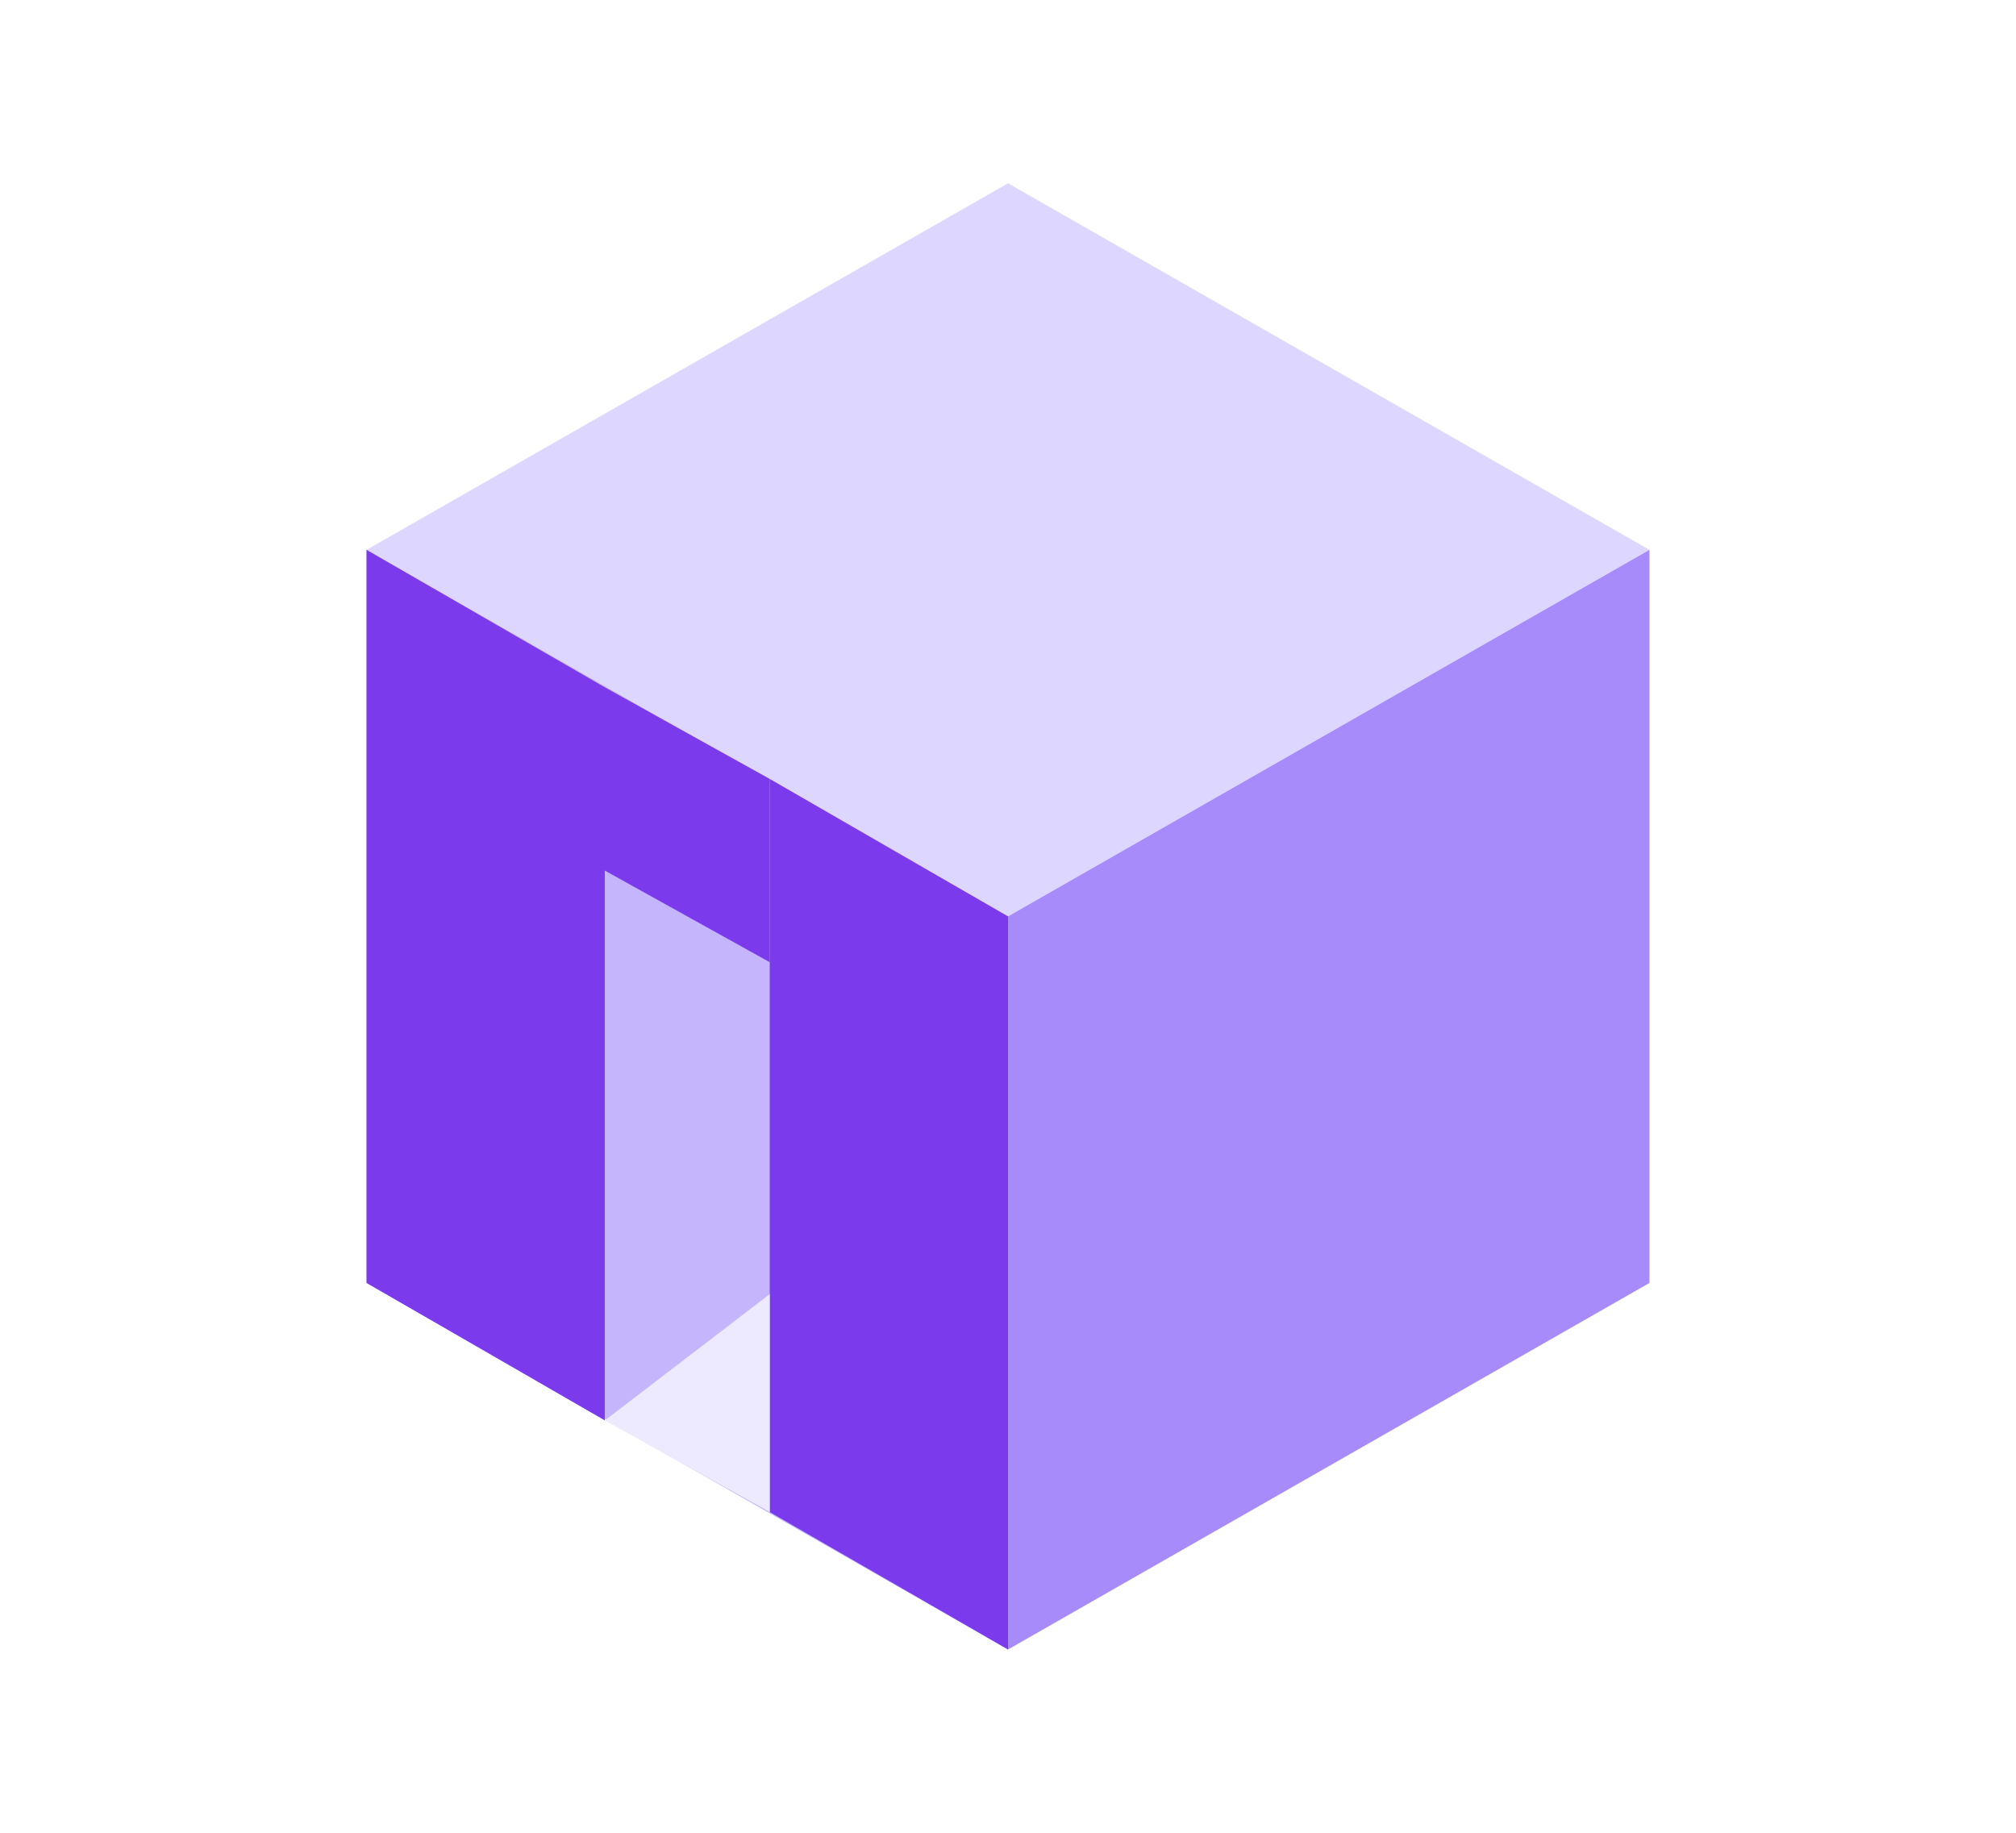
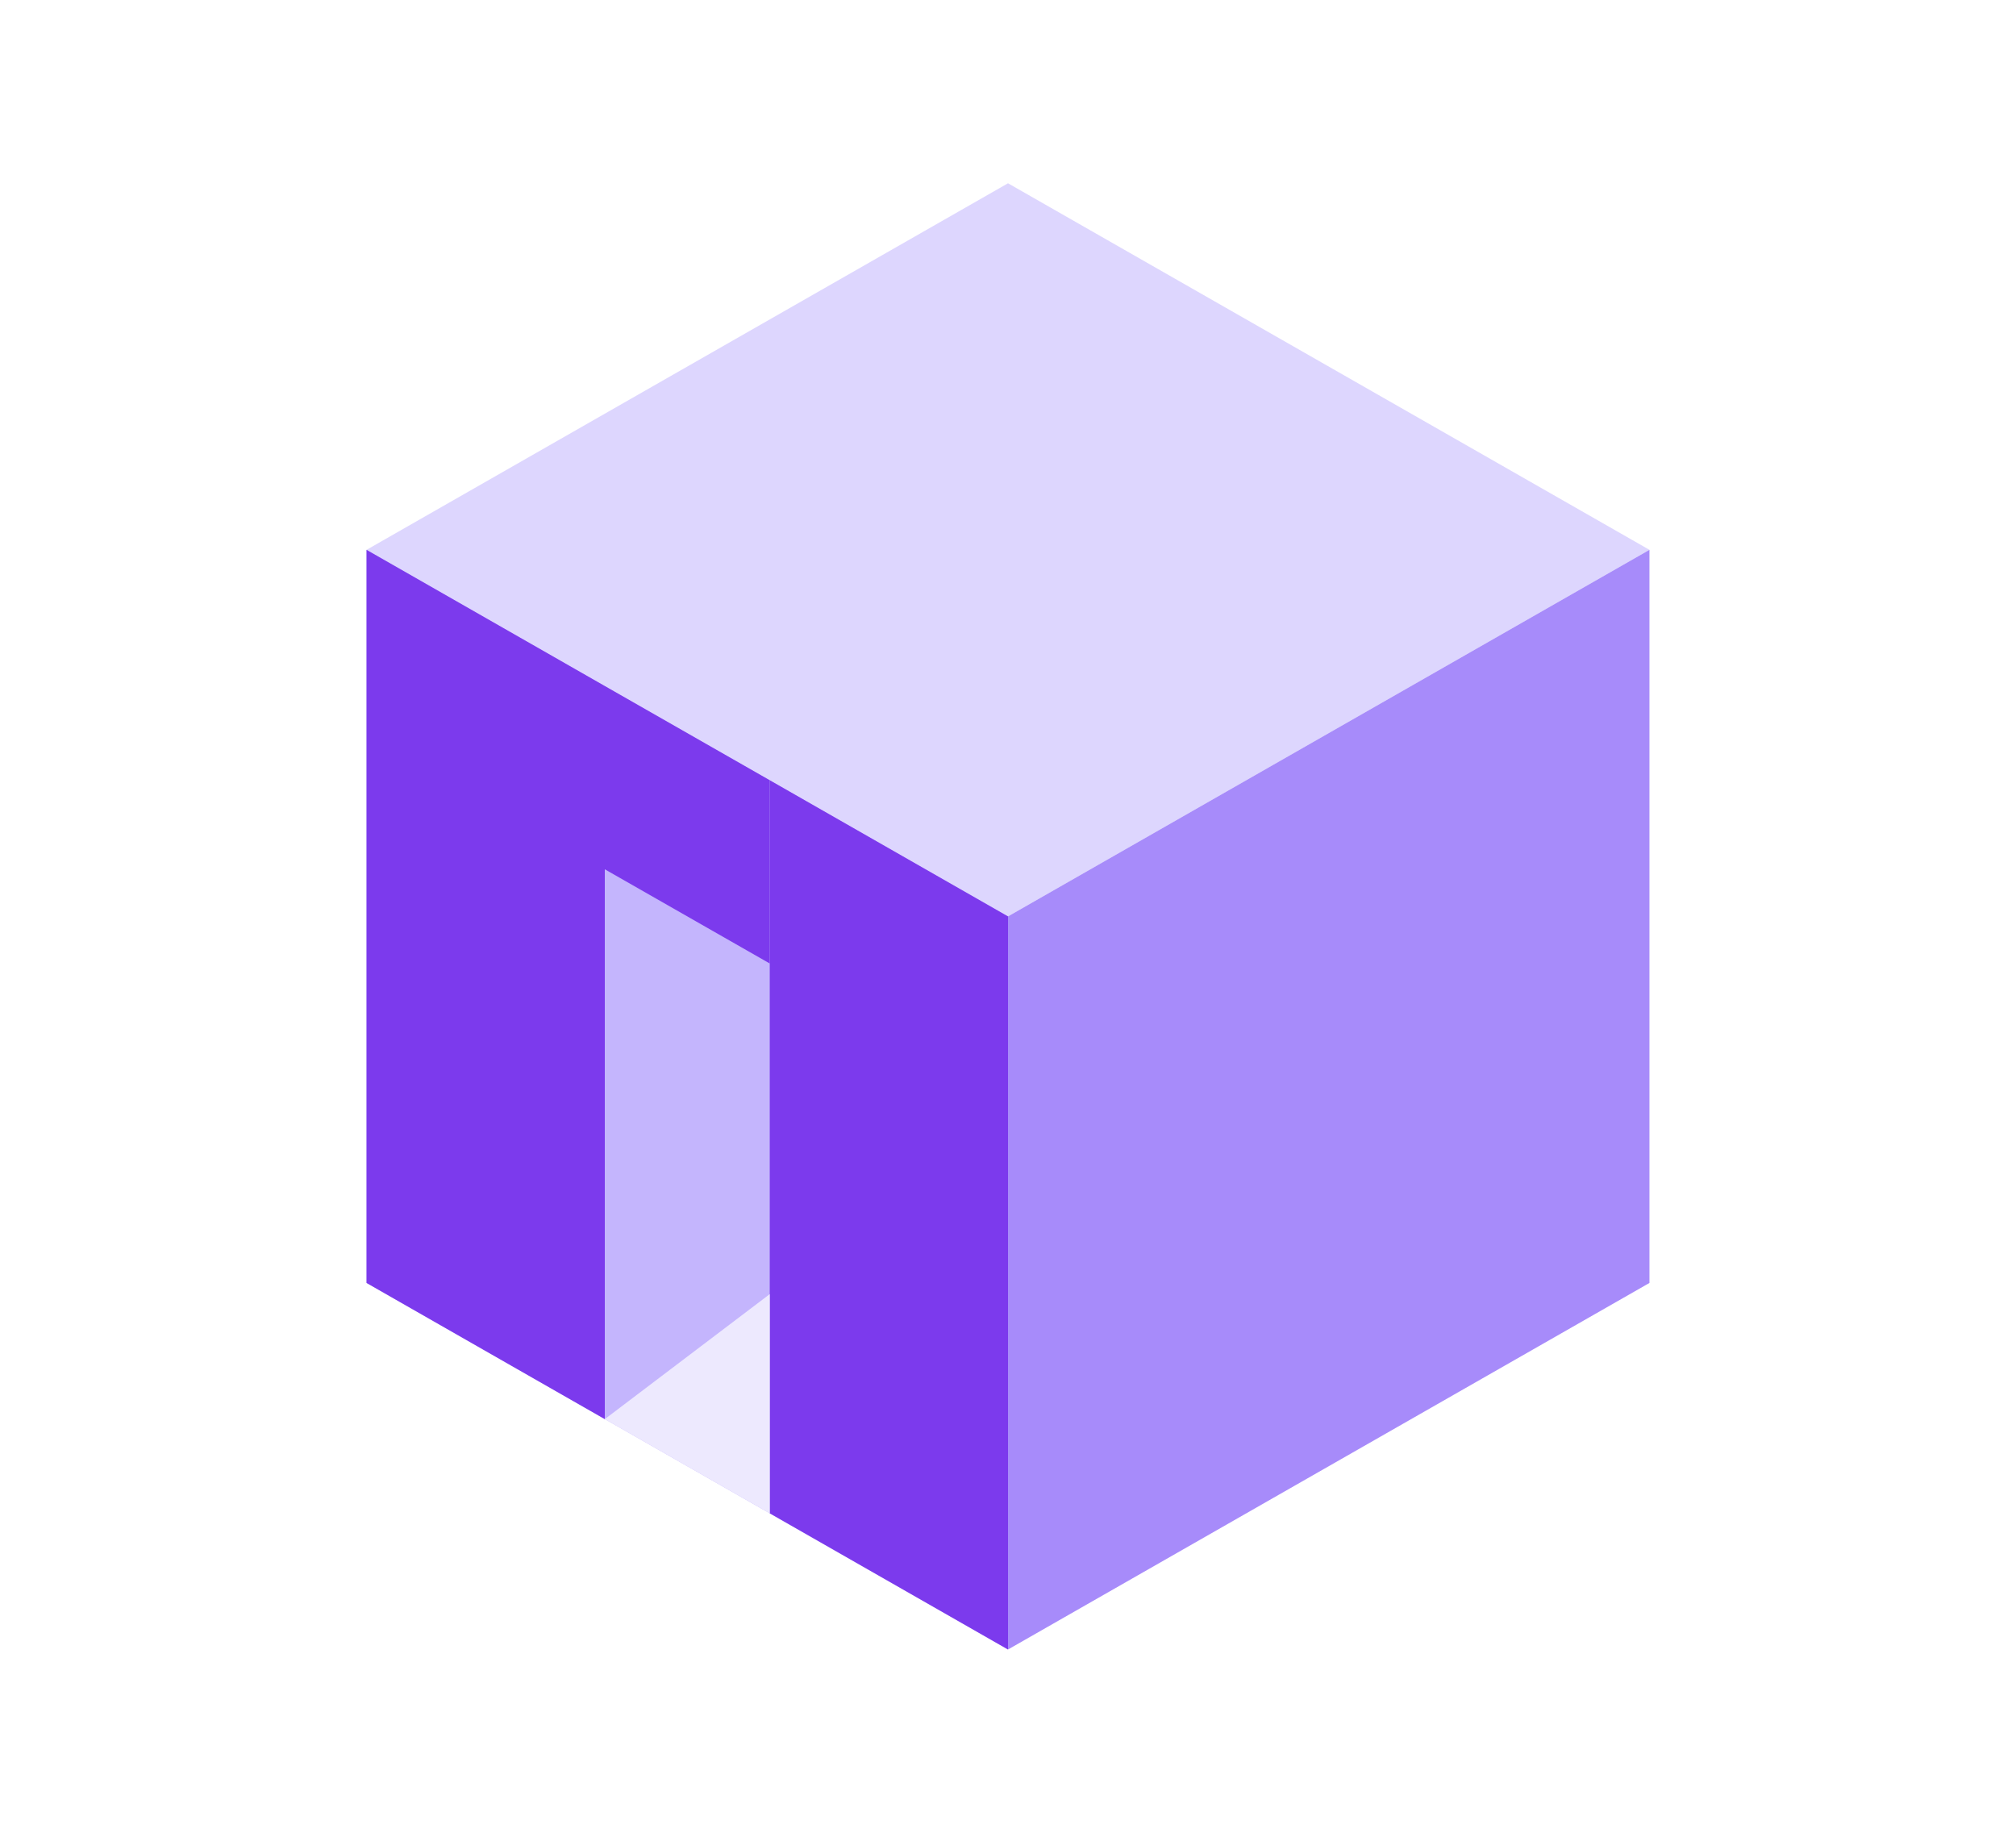
<svg xmlns="http://www.w3.org/2000/svg" id="Layer_1" version="1.1" viewBox="0 0 220 200">
  <defs>
    <style>
      .st0 {
        fill: #C4B5FD;
      }

      .st1 {
        fill: #A78BFA;
      }

      .st2 {
        fill: #EDE9FE;
      }

      .st3 {
        fill: #DDD6FE;
      }

      .st4 {
        fill: #7C3AED;
      }
    </style>
  </defs>
  <polygon class="st3" points="110 20 180 60 110 100 40 60" />
  <polygon class="st1" points="180 60 110 100 110 180 180 140" />
  <polygon class="st0" points="40 60 110 100 110 180 40 140" />
-   <polygon class="st4" points="40 60 66 75 66 155 40 140" />
-   <polygon class="st4" points="84 85 110 100 110 180 84 165" />
-   <polygon class="st4" points="66 75 84 85 84 105 66 95" />
-   <polygon class="st2" points="66 155 84 141.22 84 165" />
+   <polygon class="st4" points="40 60 66 74.86 66 154.86 40 140" />
+   <polygon class="st4" points="84 85.14 110 100 110 180 84 165.14" />
+   <polygon class="st4" points="66 74.86 84 85.14 84 105.14 66 94.86" />
+   <polygon class="st2" points="66 154.86 84 141.22 84 165.14" />
</svg>
